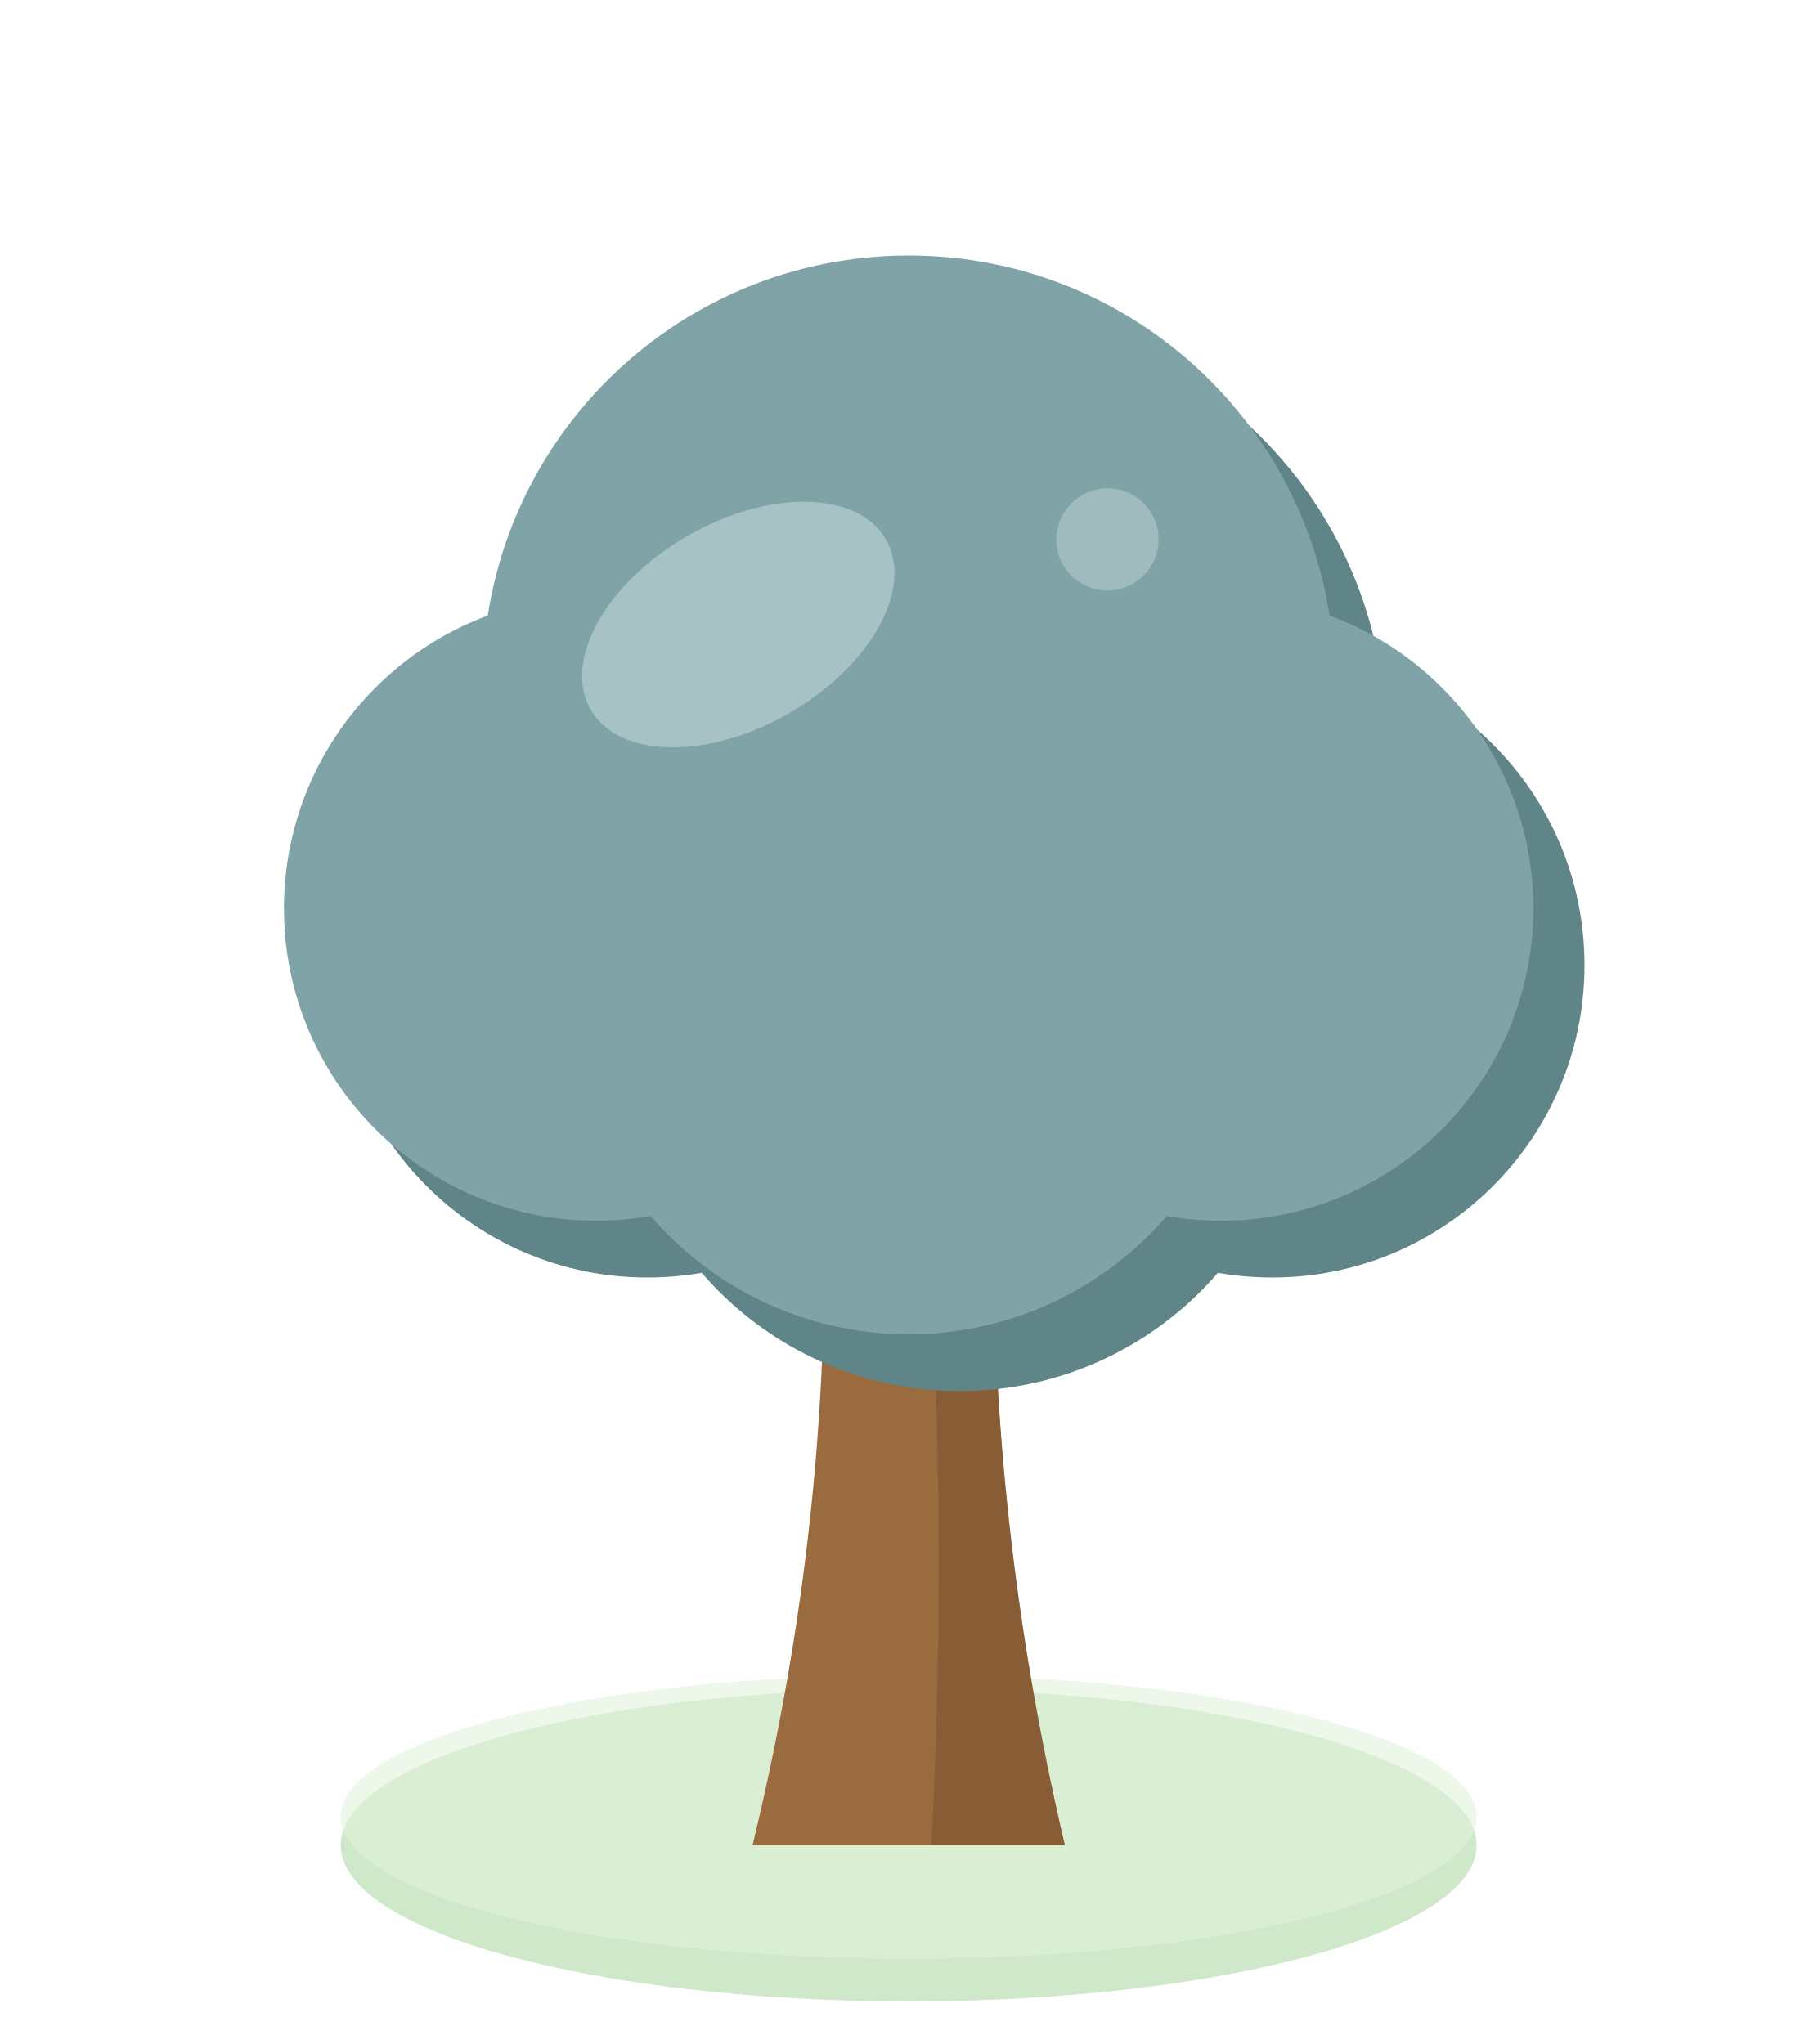
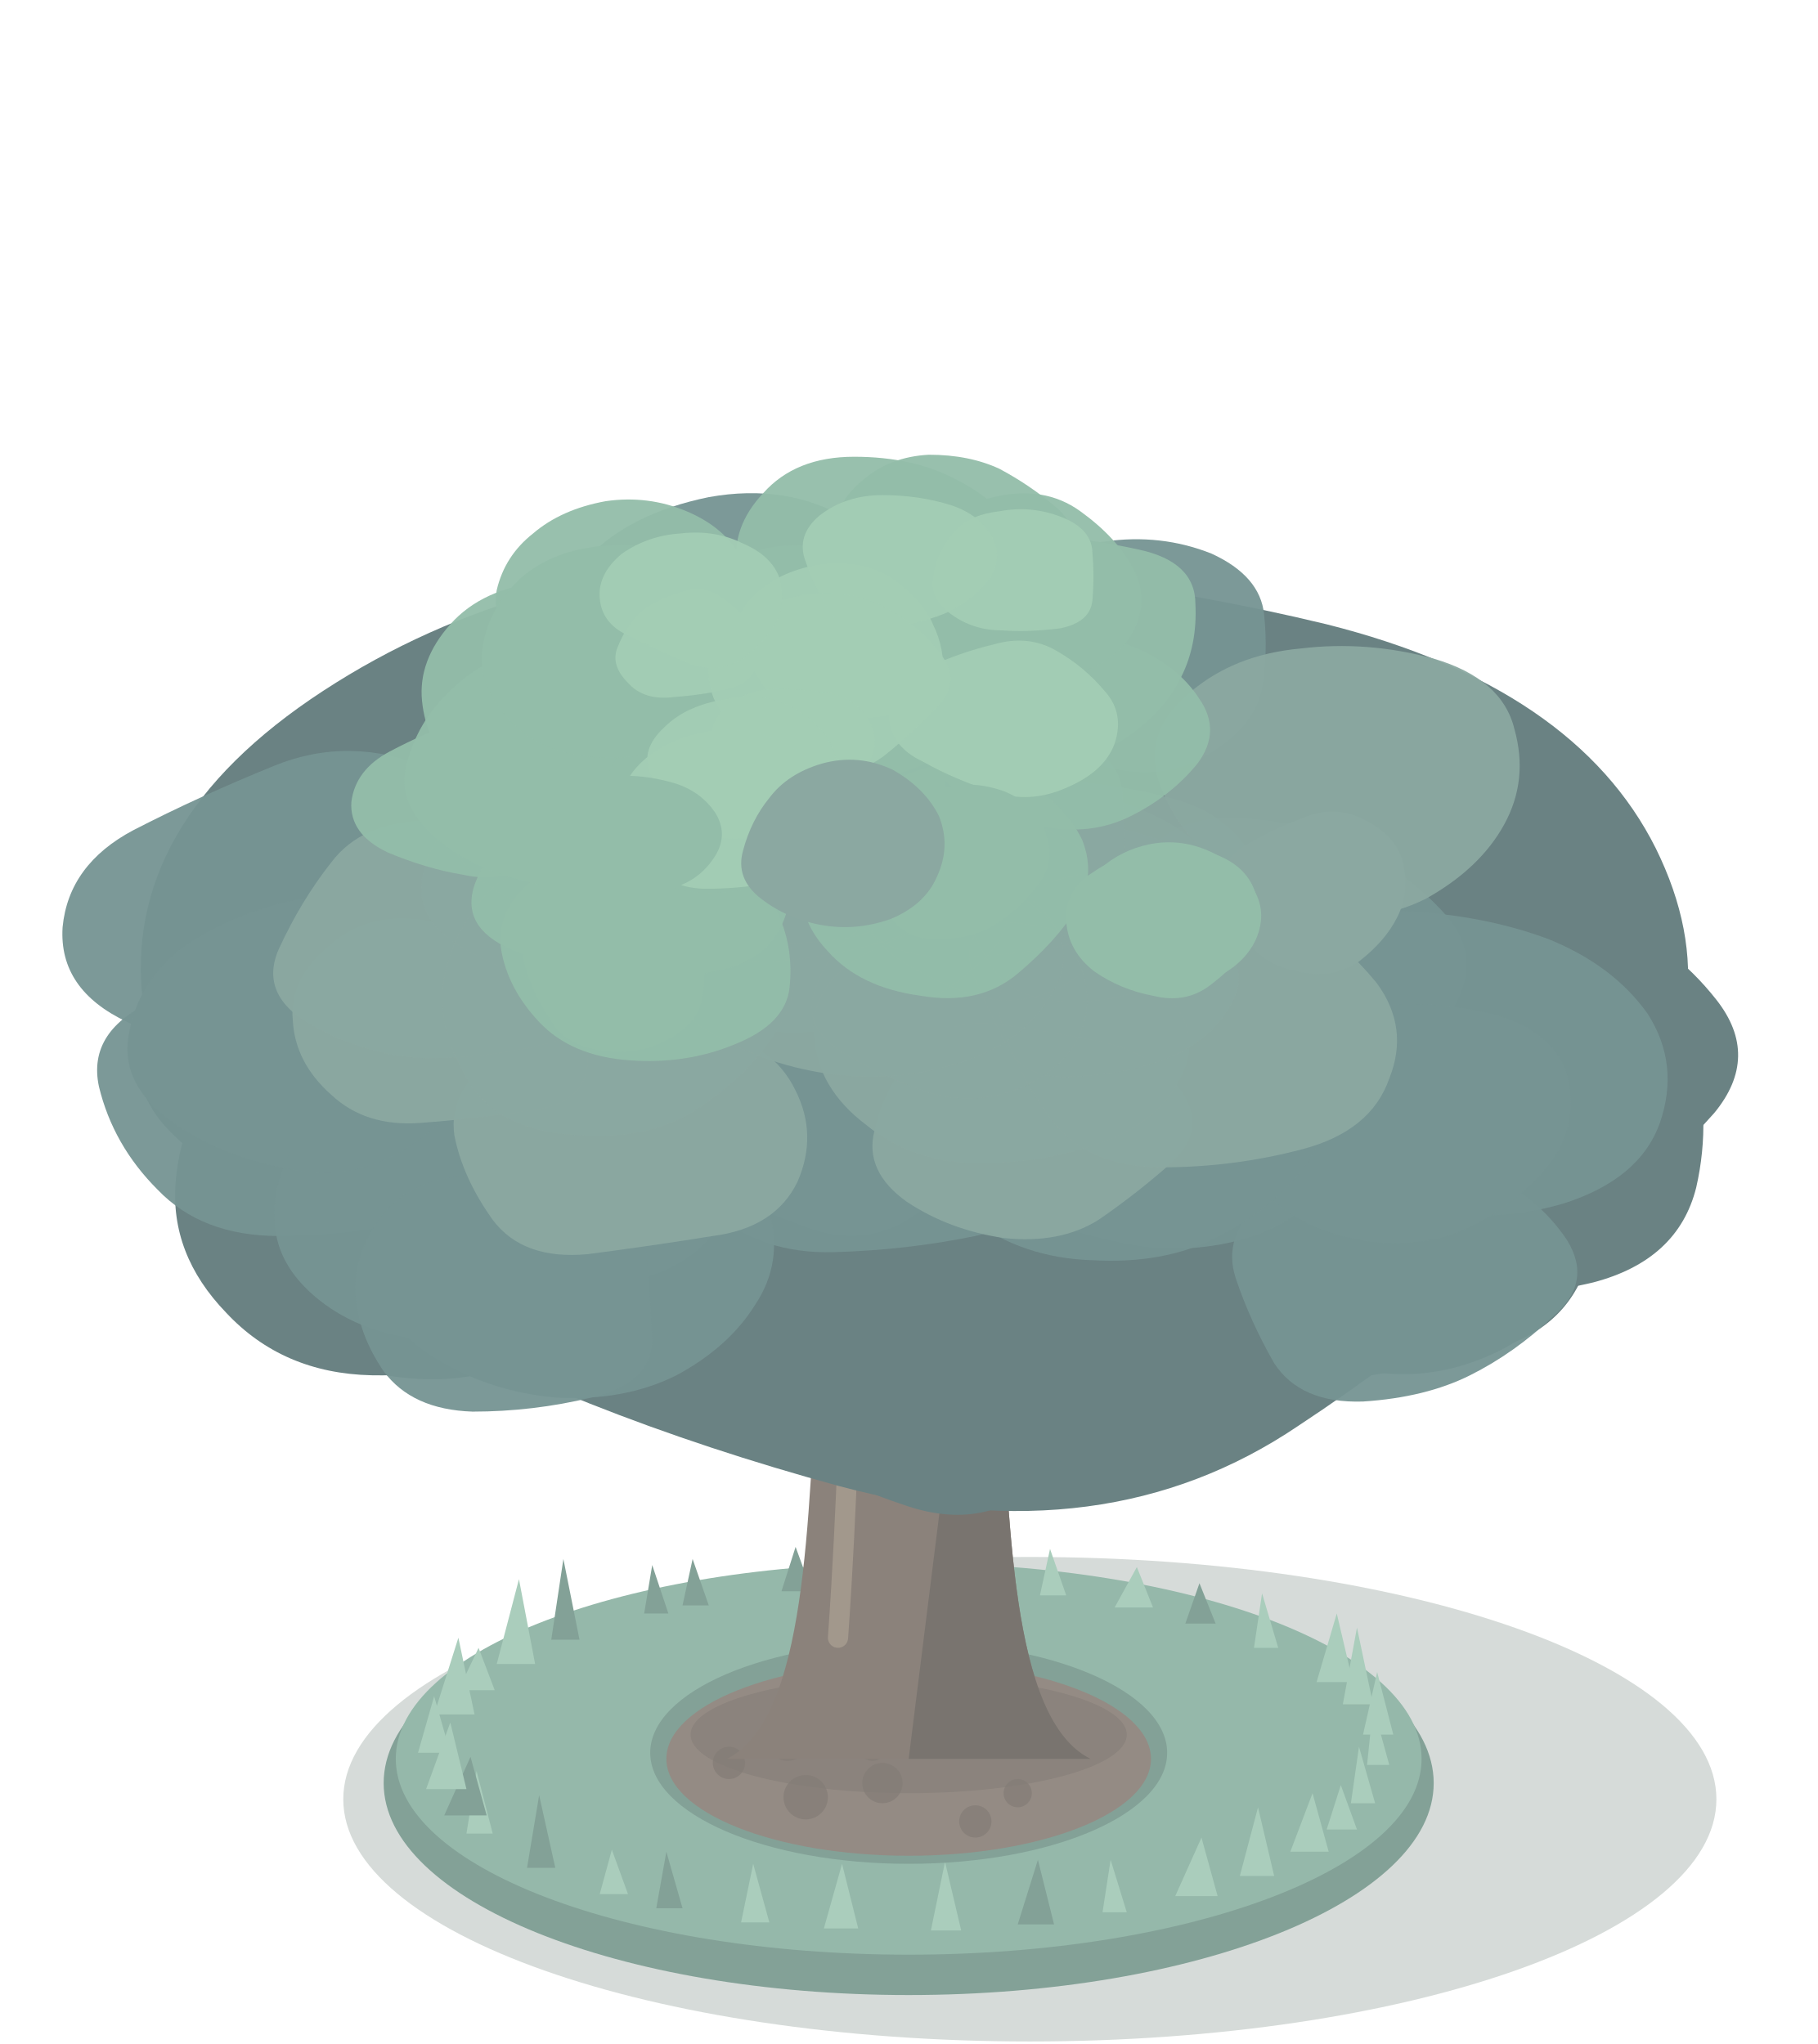
- <svg xmlns="http://www.w3.org/2000/svg" width="64" height="72" viewBox="0 0 64 72" role="img">
-   <ellipse cx="32" cy="65" rx="20" ry="5.5" fill="#CFE8C9" />
-   <ellipse cx="32" cy="64" rx="20" ry="5" fill="#e1f1dc" opacity=".6" />
-   <path d="M26.5 65Q29.3 53.5 29 42L35 42Q34.8 53.5 37.5 65Z" fill="#9A6B3F" />
-   <path d="M32.6 42L35 42Q34.8 53.5 37.5 65L32.8 65Q33.4 53.5 32.6 42Z" fill="#7a5230" opacity=".55" />
-   <circle cx="33.8" cy="26" r="15" fill="#5f8588" />
-   <circle cx="22.8" cy="34" r="11" fill="#5f8588" />
-   <circle cx="44.8" cy="34" r="11" fill="#5f8588" />
-   <circle cx="33.8" cy="37" r="12" fill="#5f8588" />
-   <circle cx="32" cy="24" r="15" fill="#7FA3A6" />
-   <circle cx="21" cy="32" r="11" fill="#7FA3A6" />
-   <circle cx="43" cy="32" r="11" fill="#7FA3A6" />
-   <circle cx="32" cy="35" r="12" fill="#7FA3A6" />
-   <ellipse cx="26" cy="22" rx="6" ry="3.6" fill="#b4cccd" opacity=".75" transform="rotate(-30 26 22)" />
-   <circle cx="39" cy="19" r="1.8" fill="#b4cccd" opacity=".6" />
+ <svg xmlns="http://www.w3.org/2000/svg" width="64" height="72" viewBox="15 11 90 101" role="img">
+   <ellipse cx="66" cy="100" rx="34" ry="12" fill="#1B3A2A" opacity="0.18" />
+   <ellipse cx="60" cy="99.2" rx="26.0" ry="10.5" fill="#83A197" />
+   <ellipse cx="60" cy="98.0" rx="25.4" ry="9.7" fill="#95B8AA" />
+   <path d="M82.7,98.3 l0.3,-2.9 l0.8,2.9 Z" fill="#AACDBC" />
+   <path d="M81.9,100.2 l0.4,-2.8 l0.8,2.8 Z" fill="#AACDBC" />
+   <path d="M80.7,101.5 l0.7,-2.2 l0.8,2.2 Z" fill="#AACDBC" />
+   <path d="M78.9,102.6 l1.1,-2.9 l0.8,2.9 Z" fill="#AACDBC" />
+   <path d="M76.4,103.8 l0.9,-3.4 l0.8,3.4 Z" fill="#AACDBC" />
+   <path d="M73.2,104.8 l1.3,-2.9 l0.8,2.9 Z" fill="#AACDBC" />
+   <path d="M69.6,105.6 l0.4,-2.6 l0.8,2.6 Z" fill="#AACDBC" />
+   <path d="M65.4,106.2 l1.0,-3.2 l0.8,3.2 Z" fill="#83A197" />
+   <path d="M61.1,106.5 l0.7,-3.4 l0.8,3.4 Z" fill="#AACDBC" />
+   <path d="M55.8,106.4 l0.9,-3.2 l0.8,3.2 Z" fill="#AACDBC" />
+   <path d="M51.7,106.1 l0.6,-2.9 l0.8,2.9 Z" fill="#AACDBC" />
+   <path d="M47.5,105.4 l0.5,-2.8 l0.8,2.8 Z" fill="#83A197" />
+   <path d="M44.7,104.7 l0.6,-2.2 l0.8,2.2 Z" fill="#AACDBC" />
+   <path d="M41.1,103.4 l0.6,-3.6 l0.8,3.6 Z" fill="#83A197" />
+   <path d="M38.1,101.7 l0.5,-3.1 l0.8,3.1 Z" fill="#AACDBC" />
+   <path d="M37.0,100.8 l1.3,-2.9 l0.8,2.9 Z" fill="#83A197" />
+   <path d="M36.1,99.5 l1.2,-3.3 l0.8,3.3 Z" fill="#AACDBC" />
+   <path d="M35.7,97.7 l0.8,-2.8 l0.8,2.8 Z" fill="#AACDBC" />
+   <path d="M36.5,95.8 l1.2,-3.8 l0.8,3.8 Z" fill="#AACDBC" />
+   <path d="M37.7,94.6 l1.0,-2.1 l0.8,2.1 Z" fill="#AACDBC" />
+   <path d="M39.6,93.3 l1.1,-4.2 l0.8,4.2 Z" fill="#AACDBC" />
+   <path d="M42.3,92.1 l0.6,-4.0 l0.8,4.0 Z" fill="#83A197" />
+   <path d="M46.9,90.8 l0.4,-2.4 l0.8,2.4 Z" fill="#83A197" />
+   <path d="M48.8,90.4 l0.5,-2.3 l0.8,2.3 Z" fill="#83A197" />
+   <path d="M53.7,89.7 l0.7,-2.2 l0.8,2.2 Z" fill="#83A197" />
+   <path d="M58.3,89.5 l1.2,-3.8 l0.8,3.8 Z" fill="#AACDBC" />
+   <path d="M62.0,89.6 l1.0,-4.2 l0.8,4.2 Z" fill="#83A197" />
+   <path d="M66.5,89.9 l0.5,-2.3 l0.8,2.3 Z" fill="#AACDBC" />
+   <path d="M70.2,90.5 l1.1,-2.0 l0.8,2.0 Z" fill="#AACDBC" />
+   <path d="M73.7,91.3 l0.7,-2.0 l0.8,2.0 Z" fill="#83A197" />
+   <path d="M77.1,92.5 l0.4,-2.7 l0.8,2.7 Z" fill="#AACDBC" />
+   <path d="M80.2,94.2 l1.0,-3.4 l0.8,3.4 Z" fill="#AACDBC" />
+   <path d="M81.5,95.3 l0.7,-3.8 l0.8,3.8 Z" fill="#AACDBC" />
+   <path d="M82.5,96.8 l0.7,-3.1 l0.8,3.1 Z" fill="#AACDBC" />
+   <ellipse cx="60" cy="97.7" rx="12.8" ry="5.5" fill="#83A197" />
+   <ellipse cx="60" cy="98.0" rx="12.0" ry="4.8" fill="#948B84" />
+   <ellipse cx="60" cy="96.8" rx="10.8" ry="2.9" fill="#837C76" opacity="0.55" />
+   <circle cx="63.3" cy="101.1" r="0.8" fill="#837C76" opacity="0.7" />
+   <circle cx="65.4" cy="99.7" r="0.7" fill="#837C76" opacity="0.7" />
+   <circle cx="54.0" cy="97.0" r="1.1" fill="#837C76" opacity="0.7" />
+   <circle cx="58.2" cy="97.4" r="0.7" fill="#837C76" opacity="0.7" />
+   <circle cx="54.9" cy="99.9" r="1.1" fill="#837C76" opacity="0.7" />
+   <circle cx="55.0" cy="96.6" r="0.7" fill="#837C76" opacity="0.7" />
+   <circle cx="51.1" cy="98.2" r="0.8" fill="#837C76" opacity="0.7" />
+   <circle cx="58.7" cy="99.2" r="1.0" fill="#837C76" opacity="0.7" />
+   <circle cx="59.6" cy="95.7" r="0.9" fill="#837C76" opacity="0.7" />
+   <path d="M51,98 C55,96 55,86 55.5,78 L54,74 L57.5,76 L60,70 L63,76 L66,73 L64.5,78 C65,86 65,96 69,98 Z" fill="#8B827B" />
+   <path d="M60,98 C61,90 62,82 63,74 L64.5,78 C65,86 65,96 69,98 Z" fill="#79746F" />
+   <path d="M56.5,92 C57,85 57,80 57.5,74" stroke="#A89D90" stroke-width="1" fill="none" stroke-linecap="round" opacity="0.8" />
+   <path d="M97.0,52.9 Q101.0,61.0 95.0,68.0 Q89.0,75.1 79.3,81.5 Q69.7,88.0 56.6,84.5 Q43.4,80.9 33.4,75.3 Q23.4,69.7 22.1,60.7 Q20.9,51.7 31.0,45.1 Q41.1,38.5 54.7,38.6 Q68.3,38.8 80.7,41.8 Q93.0,44.9 97.0,52.9 Z" fill="#6A8283" />
+   <path d="M98.8,62.7 Q99.8,66.2 99.0,69.7 Q98.1,73.3 93.9,74.4 Q89.7,75.4 86.0,74.7 Q82.3,74.0 79.3,71.8 Q76.3,69.6 76.4,66.2 Q76.5,62.8 79.0,60.0 Q81.5,57.3 85.7,56.7 Q89.9,56.1 93.8,57.7 Q97.8,59.3 98.8,62.7 Z" fill="#6A8283" />
+   <path d="M47.7,69.0 Q48.5,71.5 47.6,73.9 Q46.8,76.4 44.2,78.1 Q41.5,79.9 38.5,78.8 Q35.4,77.6 33.1,75.9 Q30.8,74.2 30.5,71.4 Q30.2,68.7 32.2,66.2 Q34.3,63.8 37.9,63.5 Q41.5,63.2 44.2,64.9 Q46.9,66.6 47.7,69.0 Z" fill="#6A8283" />
+   <path d="M92.4,67.2 Q93.7,70.0 93.0,73.2 Q92.4,76.4 88.8,78.0 Q85.2,79.6 81.5,78.5 Q77.8,77.5 74.5,75.5 Q71.2,73.6 72.6,70.4 Q74.1,67.3 76.2,65.2 Q78.3,63.1 81.6,62.1 Q85.0,61.1 88.1,62.8 Q91.2,64.4 92.4,67.2 Z" fill="#6A8283" />
+   <path d="M73.1,72.0 Q74.5,75.5 72.0,78.3 Q69.6,81.1 66.8,84.0 Q63.9,86.9 59.7,85.4 Q55.5,84.0 52.3,81.6 Q49.2,79.2 48.8,75.4 Q48.5,71.6 52.2,69.6 Q56.0,67.6 59.8,66.7 Q63.6,65.7 67.7,67.1 Q71.7,68.4 73.1,72.0 Z" fill="#6A8283" />
+   <path d="M92.9,67.3 Q94.7,70.2 93.6,73.5 Q92.5,76.9 88.6,77.8 Q84.7,78.8 80.3,79.4 Q75.9,80.0 73.2,76.9 Q70.6,73.8 71.0,70.3 Q71.5,66.8 73.9,63.8 Q76.3,60.9 80.5,61.2 Q84.6,61.6 87.9,63.0 Q91.2,64.4 92.9,67.3 Z" fill="#6A8283" />
+   <path d="M38.2,60.3 Q39.3,62.6 38.1,64.9 Q36.9,67.2 34.3,68.7 Q31.8,70.1 28.7,69.6 Q25.6,69.1 23.6,67.1 Q21.6,65.2 21.8,62.7 Q22.0,60.2 23.6,57.8 Q25.2,55.5 28.4,55.9 Q31.6,56.2 34.3,57.1 Q37.1,57.9 38.2,60.3 Z" fill="#6A8283" />
+   <path d="M100.0,60.4 Q102.2,63.2 99.9,66.0 Q97.5,68.7 94.7,71.1 Q91.8,73.5 88.0,72.1 Q84.3,70.7 80.5,68.9 Q76.8,67.1 78.1,63.6 Q79.5,60.2 81.2,57.1 Q83.0,53.9 87.1,54.5 Q91.3,55.1 94.6,56.3 Q97.8,57.6 100.0,60.4 Z" fill="#6A8283" />
+   <path d="M69.9,72.4 Q71.0,75.5 70.0,78.6 Q69.0,81.7 65.6,83.8 Q62.1,85.9 58.5,84.3 Q54.8,82.7 51.5,80.8 Q48.1,79.0 47.8,75.4 Q47.6,71.8 50.7,69.3 Q53.8,66.8 57.9,66.0 Q62.1,65.1 65.5,67.2 Q68.9,69.3 69.9,72.4 Z" fill="#6A8283" />
+   <path d="M45.3,66.4 Q46.5,69.3 45.3,72.1 Q44.1,75.0 41.0,77.0 Q37.9,79.1 33.4,79.0 Q29.0,78.9 26.2,75.9 Q23.4,73.0 23.7,69.4 Q24.0,65.8 26.6,62.8 Q29.2,59.9 33.4,60.2 Q37.6,60.5 40.8,62.1 Q44.0,63.6 45.3,66.4 Z" fill="#6A8283" />
+   <path d="M57.0,72.5 Q57.9,74.6 57.7,77.2 Q57.4,79.7 54.5,80.9 Q51.6,82.1 48.5,81.6 Q45.4,81.1 43.0,79.3 Q40.6,77.4 40.4,74.6 Q40.3,71.7 43.1,70.4 Q46.0,69.0 48.7,68.4 Q51.4,67.9 53.7,69.2 Q56.0,70.5 57.0,72.5 Z" fill="#6A8283" />
+   <path d="M96.0,63.7 Q96.5,66.4 96.5,69.5 Q96.5,72.6 92.8,73.2 Q89.1,73.8 85.8,73.6 Q82.6,73.5 79.4,71.6 Q76.2,69.8 76.8,66.6 Q77.3,63.4 80.1,61.5 Q82.8,59.7 86.0,59.1 Q89.2,58.5 92.4,59.7 Q95.6,60.9 96.0,63.7 Z" fill="#6A8283" />
+   <path d="M45.7,67.2 Q46.7,70.0 45.9,72.8 Q45.1,75.6 42.0,77.6 Q38.9,79.6 34.8,79.1 Q30.8,78.6 28.1,76.0 Q25.5,73.3 25.5,70.0 Q25.5,66.6 28.8,64.8 Q32.0,63.1 35.3,62.3 Q38.6,61.5 41.7,63.0 Q44.8,64.5 45.7,67.2 Z" fill="#6A8283" />
+   <path d="M78.0,72.3 Q79.6,74.8 78.1,77.3 Q76.6,79.9 73.6,81.0 Q70.7,82.1 67.6,81.8 Q64.4,81.4 62.6,79.3 Q60.8,77.2 59.9,74.5 Q58.9,71.7 61.2,69.2 Q63.5,66.7 67.2,66.6 Q70.9,66.4 73.7,68.1 Q76.4,69.8 78.0,72.3 Z" fill="#6A8283" />
+   <path d="M88.2,69.0 Q88.7,71.8 87.9,74.5 Q87.2,77.1 84.0,77.7 Q80.9,78.4 77.6,78.8 Q74.3,79.2 73.0,76.7 Q71.7,74.2 71.0,71.6 Q70.4,69.1 72.8,67.5 Q75.3,65.8 78.3,64.9 Q81.2,63.9 84.5,65.0 Q87.7,66.2 88.2,69.0 Z" fill="#6A8283" />
+   <path d="M51.5,66.3 Q51.5,68.8 50.9,70.8 Q50.3,72.8 47.7,73.9 Q45.0,74.9 42.0,74.7 Q39.0,74.4 36.7,72.8 Q34.4,71.2 34.8,68.9 Q35.3,66.6 37.1,64.8 Q38.9,63.0 42.0,62.9 Q45.0,62.7 48.3,63.3 Q51.5,63.9 51.5,66.3 Z" fill="#769493" opacity="0.95" />
+   <path d="M92.6,72.3 Q93.9,74.4 91.9,76.1 Q90.0,77.9 87.8,79.0 Q85.6,80.1 82.5,80.3 Q79.4,80.4 78.1,78.4 Q76.9,76.3 76.2,74.2 Q75.5,72.1 77.5,70.3 Q79.5,68.5 82.7,68.0 Q85.9,67.6 88.6,68.9 Q91.2,70.2 92.6,72.3 Z" fill="#769493" opacity="0.95" />
+   <path d="M86.6,56.2 Q88.3,58.1 87.2,60.4 Q86.0,62.7 83.0,63.7 Q80.1,64.7 77.0,64.3 Q73.9,63.8 71.1,62.3 Q68.3,60.8 69.2,58.4 Q70.1,55.9 71.5,53.6 Q72.9,51.2 76.5,51.4 Q80.0,51.6 82.4,52.9 Q84.9,54.3 86.6,56.2 Z" fill="#769493" opacity="0.95" />
+   <path d="M80.7,64.7 Q82.0,66.7 80.9,68.9 Q79.9,71.1 77.1,72.1 Q74.3,73.0 71.4,72.6 Q68.4,72.1 65.1,70.8 Q61.8,69.6 62.6,66.9 Q63.5,64.3 65.2,61.9 Q67.0,59.6 70.8,59.4 Q74.6,59.3 77.0,61.0 Q79.4,62.7 80.7,64.7 Z" fill="#769493" opacity="0.95" />
+   <path d="M61.3,40.9 Q62.5,43.4 61.2,45.8 Q59.8,48.2 57.0,50.4 Q54.1,52.6 50.0,51.7 Q45.9,50.8 43.4,48.5 Q40.9,46.2 41.5,43.5 Q42.0,40.8 44.1,38.5 Q46.2,36.3 50.1,35.5 Q54.0,34.8 57.0,36.6 Q60.1,38.4 61.3,40.9 Z" fill="#769493" opacity="0.95" />
+   <path d="M77.6,41.3 Q77.8,43.2 77.5,45.0 Q77.1,46.9 74.9,48.2 Q72.7,49.6 69.9,48.9 Q67.1,48.1 65.7,46.6 Q64.2,45.0 64.0,43.1 Q63.8,41.3 65.4,39.6 Q66.9,38.0 69.7,37.7 Q72.5,37.3 75.0,38.3 Q77.4,39.4 77.6,41.3 Z" fill="#769493" opacity="0.95" />
+   <path d="M40.5,53.6 Q40.8,56.7 39.4,59.1 Q38.0,61.6 34.9,62.9 Q31.8,64.2 28.3,63.7 Q24.8,63.2 21.3,61.5 Q17.9,59.9 18.1,56.8 Q18.4,53.7 21.6,52.0 Q24.9,50.3 28.6,48.8 Q32.3,47.3 36.2,48.9 Q40.1,50.6 40.5,53.6 Z" fill="#769493" opacity="0.95" />
+   <path d="M71.2,58.2 Q72.7,60.7 70.9,63.0 Q69.0,65.3 65.9,66.1 Q62.9,66.9 59.4,67.1 Q56.0,67.3 54.1,65.2 Q52.1,63.1 52.0,60.6 Q51.8,58.2 53.7,55.8 Q55.5,53.4 59.4,53.3 Q63.2,53.2 66.4,54.4 Q69.6,55.7 71.2,58.2 Z" fill="#769493" opacity="0.95" />
+   <path d="M78.5,62.2 Q79.2,64.0 78.7,66.0 Q78.2,67.9 75.7,68.9 Q73.2,70.0 69.9,70.2 Q66.7,70.4 65.3,68.2 Q63.9,66.1 64.3,64.1 Q64.6,62.2 65.7,60.0 Q66.8,57.9 70.0,58.1 Q73.1,58.3 75.5,59.4 Q77.8,60.4 78.5,62.2 Z" fill="#769493" opacity="0.95" />
+   <path d="M63.9,64.0 Q65.4,65.9 63.9,67.8 Q62.4,69.7 60.1,71.2 Q57.8,72.7 55.0,71.7 Q52.3,70.7 49.6,69.5 Q47.0,68.3 47.9,66.1 Q48.7,63.9 50.2,62.1 Q51.6,60.2 54.6,60.0 Q57.6,59.8 60.0,60.9 Q62.5,62.0 63.9,64.0 Z" fill="#769493" opacity="0.95" />
+   <path d="M65.2,56.2 Q67.5,58.7 65.1,61.1 Q62.6,63.4 59.8,65.6 Q57.0,67.8 52.8,67.2 Q48.5,66.5 46.1,64.0 Q43.7,61.6 43.4,58.6 Q43.1,55.6 45.9,53.3 Q48.6,51.1 52.7,50.8 Q56.8,50.6 59.9,52.2 Q63.0,53.7 65.2,56.2 Z" fill="#769493" opacity="0.95" />
+   <path d="M62.7,55.0 Q63.9,57.7 62.3,60.3 Q60.7,62.8 57.4,64.1 Q54.1,65.3 50.3,65.2 Q46.4,65.0 44.2,62.7 Q41.9,60.4 41.3,57.6 Q40.7,54.7 43.5,52.5 Q46.4,50.4 50.3,50.1 Q54.2,49.8 57.8,51.0 Q61.5,52.2 62.7,55.0 Z" fill="#769493" opacity="0.95" />
+   <path d="M96.6,61.1 Q98.2,63.6 97.2,66.5 Q96.2,69.3 92.4,70.5 Q88.6,71.6 85.3,70.6 Q81.9,69.5 79.9,67.7 Q77.9,65.9 77.0,63.4 Q76.0,60.8 78.3,58.4 Q80.5,55.9 84.5,56.0 Q88.5,56.2 91.7,57.4 Q94.9,58.7 96.6,61.1 Z" fill="#769493" opacity="0.95" />
+   <path d="M71.5,60.1 Q72.0,62.6 71.0,64.7 Q69.9,66.8 67.3,68.1 Q64.6,69.5 61.7,68.7 Q58.7,67.9 55.6,66.6 Q52.5,65.3 52.5,62.6 Q52.6,59.9 55.6,58.5 Q58.7,57.2 61.7,56.4 Q64.7,55.6 67.9,56.6 Q71.0,57.7 71.5,60.1 Z" fill="#769493" opacity="0.95" />
+   <path d="M39.8,62.5 Q40.9,64.9 40.4,67.6 Q39.9,70.4 36.3,71.2 Q32.6,72.1 28.8,72.1 Q25.0,72.1 22.8,69.8 Q20.6,67.6 19.9,64.7 Q19.3,61.9 22.7,60.4 Q26.0,58.9 29.5,57.5 Q33.0,56.1 35.8,58.1 Q38.7,60.1 39.8,62.5 Z" fill="#769493" opacity="0.95" />
+   <path d="M92.6,64.1 Q93.2,66.4 91.9,68.3 Q90.6,70.1 88.3,71.4 Q86.0,72.7 83.0,72.4 Q79.9,72.0 78.0,70.3 Q76.1,68.6 76.7,66.6 Q77.3,64.5 78.8,62.8 Q80.2,61.1 83.1,60.7 Q85.9,60.4 88.9,61.1 Q91.9,61.9 92.6,64.1 Z" fill="#769493" opacity="0.95" />
+   <path d="M79.7,64.5 Q81.2,66.7 79.5,68.8 Q77.8,70.9 75.2,72.2 Q72.6,73.5 69.1,73.3 Q65.7,73.2 63.1,71.3 Q60.5,69.4 61.1,66.9 Q61.7,64.3 64.0,62.6 Q66.4,61.0 69.4,60.9 Q72.4,60.7 75.3,61.5 Q78.3,62.3 79.7,64.5 Z" fill="#769493" opacity="0.95" />
+   <path d="M67.3,64.1 Q69.4,66.1 68.1,68.7 Q66.8,71.3 63.3,72.1 Q59.9,72.8 56.3,72.9 Q52.7,73.0 50.3,70.9 Q47.9,68.9 49.1,66.5 Q50.3,64.1 52.1,62.5 Q54.0,60.8 57.0,59.8 Q60.0,58.7 62.6,60.3 Q65.1,62.0 67.3,64.1 Z" fill="#769493" opacity="0.95" />
+   <path d="M53.1,70.9 Q53.8,73.4 52.4,75.5 Q51.1,77.6 48.5,79.0 Q45.9,80.3 42.5,80.1 Q39.1,79.8 36.3,78.0 Q33.5,76.2 34.2,73.6 Q35.0,71.0 37.3,69.3 Q39.7,67.7 43.0,66.4 Q46.3,65.2 49.4,66.8 Q52.5,68.4 53.1,70.9 Z" fill="#769493" opacity="0.95" />
+   <path d="M44.6,69.4 Q46.0,71.2 44.7,73.2 Q43.3,75.1 40.9,76.3 Q38.5,77.6 35.6,77.2 Q32.6,76.8 30.6,75.1 Q28.6,73.4 28.6,71.2 Q28.5,69.0 30.1,66.8 Q31.7,64.6 35.1,64.9 Q38.5,65.2 40.8,66.4 Q43.1,67.6 44.6,69.4 Z" fill="#769493" opacity="0.95" />
+   <path d="M66.2,51.3 Q66.8,53.2 66.4,55.3 Q65.9,57.4 63.1,57.8 Q60.3,58.2 57.4,58.5 Q54.5,58.9 52.7,57.1 Q50.9,55.4 50.8,53.2 Q50.7,51.1 53.0,49.8 Q55.3,48.6 57.8,48.5 Q60.3,48.4 62.9,48.9 Q65.5,49.4 66.2,51.3 Z" fill="#769493" opacity="0.95" />
+   <path d="M63.5,54.2 Q64.2,57.2 62.7,59.7 Q61.2,62.2 58.2,64.2 Q55.1,66.1 50.9,65.6 Q46.6,65.0 44.5,62.5 Q42.3,60.0 43.0,57.4 Q43.7,54.8 45.2,52.1 Q46.7,49.4 50.8,49.4 Q54.9,49.3 58.8,50.3 Q62.8,51.3 63.5,54.2 Z" fill="#769493" opacity="0.95" />
+   <path d="M55.2,57.8 Q57.0,59.4 55.4,61.2 Q53.8,63.1 51.5,64.2 Q49.3,65.4 46.8,64.6 Q44.2,63.9 41.8,62.8 Q39.4,61.6 39.8,59.6 Q40.3,57.5 41.8,55.6 Q43.3,53.8 46.3,53.7 Q49.2,53.6 51.3,54.8 Q53.4,56.1 55.2,57.8 Z" fill="#769493" opacity="0.95" />
+   <path d="M54.1,65.0 Q55.9,66.8 54.7,68.9 Q53.5,71.0 50.7,71.9 Q48.0,72.8 45.2,72.3 Q42.5,71.8 40.4,70.3 Q38.3,68.9 38.1,66.7 Q37.8,64.5 40.2,63.2 Q42.6,62.0 45.3,61.1 Q48.1,60.3 50.2,61.8 Q52.3,63.2 54.1,65.0 Z" fill="#769493" opacity="0.95" />
+   <path d="M38.8,59.8 Q40.1,61.9 38.8,64.1 Q37.5,66.3 34.9,67.9 Q32.2,69.5 28.9,68.7 Q25.5,68.0 23.2,66.2 Q20.9,64.4 21.4,62.0 Q21.8,59.7 23.8,58.0 Q25.9,56.4 29.0,55.6 Q32.1,54.8 34.8,56.2 Q37.5,57.6 38.8,59.8 Z" fill="#769493" opacity="0.95" />
+   <path d="M47.0,72.9 Q47.2,75.0 47.3,77.2 Q47.3,79.4 44.3,80.1 Q41.4,80.8 38.4,80.8 Q35.4,80.7 34.0,78.8 Q32.7,76.9 32.6,74.9 Q32.5,73.0 33.9,71.1 Q35.4,69.2 38.4,69.1 Q41.5,68.9 44.1,69.9 Q46.7,70.9 47.0,72.9 Z" fill="#769493" opacity="0.95" />
+   <path d="M54.4,64.9 Q55.5,67.1 54.5,69.4 Q53.4,71.7 50.3,72.1 Q47.2,72.6 44.1,73.0 Q40.9,73.3 39.4,71.3 Q37.9,69.2 37.5,67.1 Q37.2,64.9 39.4,63.3 Q41.6,61.7 44.4,61.5 Q47.3,61.2 50.3,61.9 Q53.3,62.6 54.4,64.9 Z" fill="#8BA8A1" opacity="0.95" />
+   <path d="M75.6,54.1 Q77.0,56.0 76.0,58.2 Q75.0,60.3 72.3,61.6 Q69.6,62.9 66.6,62.1 Q63.7,61.3 62.3,59.6 Q61.0,57.8 59.9,55.8 Q58.9,53.7 61.0,51.9 Q63.1,50.1 66.2,50.0 Q69.4,50.0 71.8,51.1 Q74.3,52.2 75.6,54.1 Z" fill="#8BA8A1" opacity="0.95" />
+   <path d="M43.9,59.6 Q44.1,61.5 44.1,63.5 Q44.0,65.6 41.2,65.9 Q38.5,66.3 35.8,66.5 Q33.1,66.7 31.4,65.1 Q29.6,63.5 29.5,61.4 Q29.3,59.4 31.2,57.8 Q33.0,56.1 35.7,56.4 Q38.4,56.8 41.0,57.2 Q43.7,57.6 43.9,59.6 Z" fill="#8BA8A1" opacity="0.95" />
+   <path d="M75.1,55.1 Q75.7,57.0 75.5,59.3 Q75.3,61.5 72.6,62.9 Q69.8,64.3 66.5,63.6 Q63.3,62.9 61.4,61.1 Q59.5,59.3 59.6,57.1 Q59.7,54.9 61.4,52.9 Q63.1,51.0 66.2,51.2 Q69.4,51.5 71.9,52.3 Q74.5,53.1 75.1,55.1 Z" fill="#8BA8A1" opacity="0.95" />
+   <path d="M76.9,53.1 Q78.2,54.9 76.4,56.4 Q74.7,57.9 72.9,59.2 Q71.0,60.5 68.1,60.5 Q65.1,60.5 64.0,58.6 Q62.8,56.7 62.8,54.9 Q62.7,53.1 64.0,51.3 Q65.3,49.5 68.1,49.6 Q70.9,49.8 73.3,50.5 Q75.7,51.2 76.9,53.1 Z" fill="#8BA8A1" opacity="0.95" />
+   <path d="M64.3,54.6 Q65.6,56.4 64.0,58.1 Q62.4,59.8 60.2,60.8 Q58.1,61.8 55.1,62.0 Q52.1,62.3 50.3,60.4 Q48.6,58.6 49.3,56.6 Q50.0,54.6 51.5,53.1 Q53.0,51.6 55.6,51.1 Q58.2,50.6 60.6,51.7 Q63.0,52.7 64.3,54.6 Z" fill="#8BA8A1" opacity="0.95" />
+   <path d="M46.3,55.2 Q46.9,57.6 45.9,59.7 Q44.8,61.9 42.0,62.6 Q39.1,63.3 36.2,63.3 Q33.2,63.2 30.5,61.7 Q27.8,60.2 28.8,57.9 Q29.9,55.5 31.4,53.6 Q32.9,51.6 36.1,51.5 Q39.2,51.4 42.4,52.1 Q45.7,52.8 46.3,55.2 Z" fill="#8BA8A1" opacity="0.95" />
+   <path d="M73.5,64.9 Q74.8,66.8 73.1,68.4 Q71.3,70.0 69.4,71.3 Q67.5,72.5 64.7,72.2 Q62.0,71.8 59.9,70.4 Q57.8,68.9 58.3,66.9 Q58.7,64.9 60.2,63.1 Q61.6,61.3 64.4,61.6 Q67.2,62.0 69.7,62.5 Q72.2,63.1 73.5,64.9 Z" fill="#8BA8A1" opacity="0.95" />
+   <path d="M70.1,54.3 Q71.3,55.6 70.4,57.2 Q69.4,58.7 67.5,59.8 Q65.5,60.8 63.3,60.2 Q61.2,59.5 59.5,58.4 Q57.9,57.3 57.6,55.6 Q57.4,53.8 59.2,52.7 Q61.0,51.6 63.2,51.5 Q65.3,51.3 67.1,52.1 Q68.8,52.9 70.1,54.3 Z" fill="#8BA8A1" opacity="0.95" />
+   <path d="M73.0,60.4 Q74.6,62.3 73.4,64.4 Q72.3,66.5 69.5,67.5 Q66.7,68.5 63.5,68.5 Q60.2,68.5 57.9,66.6 Q55.5,64.8 55.3,62.2 Q55.1,59.6 57.9,58.1 Q60.6,56.6 63.6,56.5 Q66.6,56.5 69.0,57.5 Q71.4,58.5 73.0,60.4 Z" fill="#8BA8A1" opacity="0.95" />
+   <path d="M83.2,59.6 Q84.8,61.8 83.8,64.3 Q82.9,66.9 79.5,67.8 Q76.1,68.7 72.5,68.7 Q68.9,68.7 67.1,66.4 Q65.4,64.1 64.6,61.6 Q63.9,59.0 66.9,57.6 Q69.9,56.2 73.1,55.1 Q76.3,54.1 78.9,55.8 Q81.5,57.5 83.2,59.6 Z" fill="#8BA8A1" opacity="0.95" />
+   <path d="M51.2,52.3 Q52.1,54.4 50.9,56.2 Q49.6,58.1 47.3,59.2 Q44.9,60.3 42.4,59.7 Q39.8,59.0 37.7,57.7 Q35.6,56.4 35.9,54.4 Q36.2,52.5 37.9,51.0 Q39.6,49.6 42.3,49.1 Q44.9,48.7 47.6,49.5 Q50.2,50.3 51.2,52.3 Z" fill="#8BA8A1" opacity="0.95" />
+   <path d="M75.8,57.8 Q76.9,59.3 75.8,60.9 Q74.8,62.5 72.8,63.3 Q70.8,64.1 68.2,64.2 Q65.6,64.4 64.8,62.6 Q63.9,60.8 63.2,59.2 Q62.5,57.5 64.2,56.1 Q65.9,54.7 68.4,54.2 Q71.0,53.7 72.8,55.0 Q74.7,56.3 75.8,57.8 Z" fill="#8BA8A1" opacity="0.95" />
+   <path d="M66.3,42.5 Q67.7,45.1 65.3,47.1 Q63.0,49.1 60.6,51.0 Q58.3,52.8 55.2,51.7 Q52.0,50.5 49.2,49.1 Q46.5,47.7 46.8,45.2 Q47.2,42.7 49.1,40.5 Q51.0,38.4 54.6,37.9 Q58.3,37.4 61.6,38.7 Q65.0,39.9 66.3,42.5 Z" fill="#8BA8A1" opacity="0.95" />
+   <path d="M70.6,50.3 Q70.7,52.5 70.7,54.8 Q70.8,57.1 67.8,57.7 Q64.7,58.3 61.7,58.3 Q58.7,58.2 57.3,56.3 Q56.0,54.4 55.9,52.5 Q55.7,50.5 57.1,48.5 Q58.4,46.4 61.6,46.4 Q64.8,46.4 67.6,47.2 Q70.5,48.1 70.6,50.3 Z" fill="#8BA8A1" opacity="0.95" />
+   <path d="M51.2,49.1 Q52.1,50.8 51.5,52.6 Q50.9,54.5 48.6,55.7 Q46.2,56.9 43.4,56.4 Q40.6,55.9 38.7,54.4 Q36.8,52.8 37.3,50.9 Q37.7,48.9 39.2,47.3 Q40.6,45.7 43.3,45.6 Q46.0,45.6 48.1,46.5 Q50.2,47.4 51.2,49.1 Z" fill="#8BA8A1" opacity="0.95" />
+   <path d="M60.7,50.3 Q62.0,52.5 60.9,54.7 Q59.7,56.9 56.7,57.4 Q53.6,57.8 51.1,57.5 Q48.6,57.1 46.6,55.8 Q44.5,54.5 44.0,52.3 Q43.5,50.1 46.0,48.9 Q48.5,47.6 51.1,47.0 Q53.8,46.4 56.6,47.3 Q59.3,48.2 60.7,50.3 Z" fill="#8BA8A1" opacity="0.95" />
+   <path d="M68.5,40.7 Q68.8,42.8 67.9,44.5 Q67.1,46.2 64.9,47.1 Q62.7,48.0 60.2,47.7 Q57.8,47.4 55.9,46.1 Q54.1,44.7 54.4,42.9 Q54.7,41.1 56.2,39.7 Q57.8,38.3 60.3,37.9 Q62.7,37.6 65.5,38.1 Q68.3,38.7 68.5,40.7 Z" fill="#8BA8A1" opacity="0.95" />
+   <path d="M68.3,58.3 Q69.2,60.0 68.6,61.8 Q68.0,63.6 65.7,64.7 Q63.4,65.7 61.0,65.0 Q58.6,64.2 56.7,63.0 Q54.8,61.8 55.3,60.1 Q55.8,58.3 57.3,57.1 Q58.7,55.9 61.1,54.8 Q63.5,53.8 65.5,55.2 Q67.5,56.7 68.3,58.3 Z" fill="#8BA8A1" opacity="0.95" />
+   <path d="M54.1,57.5 Q54.8,59.9 53.5,61.9 Q52.2,64.0 49.7,65.7 Q47.3,67.4 43.5,67.1 Q39.8,66.9 38.3,64.6 Q36.8,62.2 36.9,60.0 Q37.1,57.7 38.7,55.6 Q40.3,53.5 43.7,53.5 Q47.0,53.4 50.3,54.2 Q53.5,55.1 54.1,57.5 Z" fill="#8BA8A1" opacity="0.95" />
+   <path d="M69.7,42.6 Q70.5,44.2 69.7,45.9 Q69.0,47.6 66.7,48.2 Q64.5,48.9 62.5,48.4 Q60.5,47.9 58.9,46.9 Q57.3,45.8 57.6,44.3 Q57.9,42.8 58.7,41.1 Q59.5,39.3 61.9,39.7 Q64.4,40.1 66.7,40.5 Q69.0,40.9 69.7,42.6 Z" fill="#8BA8A1" opacity="0.95" />
+   <path d="M90.0,47.0 Q90.7,49.5 89.5,51.7 Q88.3,53.9 85.6,55.4 Q82.8,56.8 79.7,55.9 Q76.7,54.9 74.8,53.2 Q73.0,51.6 72.3,49.3 Q71.7,47.0 73.9,45.2 Q76.1,43.3 79.4,43.0 Q82.7,42.6 86.0,43.5 Q89.4,44.5 90.0,47.0 Z" fill="#8BA8A1" opacity="0.95" />
+   <path d="M63.8,50.1 Q64.6,52.4 63.3,54.4 Q61.9,56.4 59.4,57.3 Q56.8,58.2 53.5,58.5 Q50.2,58.7 48.4,56.7 Q46.6,54.7 46.9,52.5 Q47.2,50.3 49.4,48.9 Q51.5,47.6 54.3,46.6 Q57.0,45.6 60.0,46.7 Q62.9,47.8 63.8,50.1 Z" fill="#8BA8A1" opacity="0.95" />
+   <path d="M66.5,55.8 Q68.5,57.8 67.1,60.1 Q65.7,62.5 62.6,63.5 Q59.5,64.5 56.3,64.1 Q53.1,63.7 50.3,62.1 Q47.4,60.5 48.1,58.0 Q48.9,55.4 51.2,53.9 Q53.5,52.3 56.4,52.0 Q59.3,51.7 61.9,52.7 Q64.4,53.8 66.5,55.8 Z" fill="#8BA8A1" opacity="0.95" />
+   <path d="M49.8,44.0 Q50.6,45.7 49.7,47.3 Q48.8,48.9 46.8,49.8 Q44.7,50.8 41.9,51.0 Q39.1,51.2 37.6,49.4 Q36.1,47.6 35.9,45.6 Q35.7,43.6 37.3,41.8 Q38.9,40.0 41.9,39.7 Q45.0,39.5 47.0,40.9 Q49.0,42.3 49.8,44.0 Z" fill="#93BDA9" opacity="0.95" />
+   <path d="M55.2,50.9 Q55.2,52.6 54.8,54.0 Q54.4,55.4 52.7,56.4 Q51.0,57.4 48.6,57.1 Q46.3,56.9 44.8,55.6 Q43.3,54.3 43.7,52.7 Q44.2,51.1 45.2,49.7 Q46.3,48.2 48.5,48.5 Q50.7,48.7 53.0,49.0 Q55.2,49.3 55.2,50.9 Z" fill="#93BDA9" opacity="0.95" />
+   <path d="M53.6,56.3 Q54.3,57.9 54.1,59.8 Q53.9,61.6 51.4,62.6 Q49.0,63.6 46.2,63.4 Q43.3,63.2 41.7,61.5 Q40.1,59.8 39.8,57.8 Q39.6,55.8 41.6,54.3 Q43.6,52.9 46.3,52.6 Q49.0,52.2 51.0,53.4 Q52.9,54.6 53.6,56.3 Z" fill="#93BDA9" opacity="0.95" />
+   <path d="M44.6,49.0 Q45.5,50.6 44.1,51.8 Q42.8,53.0 41.2,53.8 Q39.7,54.6 37.9,54.2 Q36.1,53.9 34.2,53.1 Q32.3,52.2 32.4,50.6 Q32.6,49.0 34.3,48.1 Q36.0,47.2 37.9,46.5 Q39.9,45.8 41.8,46.7 Q43.7,47.5 44.6,49.0 Z" fill="#93BDA9" opacity="0.95" />
+   <path d="M51.7,38.5 Q52.5,40.0 51.8,41.5 Q51.1,43.1 49.2,44.2 Q47.3,45.3 44.8,44.9 Q42.3,44.6 40.8,43.2 Q39.3,41.7 39.6,40.1 Q40.0,38.4 41.4,37.3 Q42.8,36.1 45.0,35.7 Q47.1,35.4 49.0,36.2 Q50.9,37.0 51.7,38.5 Z" fill="#93BDA9" opacity="0.95" />
+   <path d="M51.5,47.7 Q52.9,48.9 51.8,50.2 Q50.6,51.6 48.9,52.3 Q47.2,53.0 45.2,52.8 Q43.2,52.7 41.7,51.6 Q40.2,50.5 40.2,48.9 Q40.2,47.3 41.6,46.1 Q43.0,44.9 45.1,44.9 Q47.2,44.9 48.7,45.7 Q50.1,46.6 51.5,47.7 Z" fill="#93BDA9" opacity="0.95" />
+   <path d="M53.9,52.5 Q54.6,54.5 53.8,56.5 Q53.0,58.5 50.4,59.0 Q47.7,59.5 45.3,59.2 Q42.9,59.0 40.3,57.9 Q37.8,56.8 38.5,54.7 Q39.3,52.6 40.7,50.9 Q42.1,49.1 44.9,49.3 Q47.7,49.5 50.5,50.0 Q53.2,50.4 53.9,52.5 Z" fill="#93BDA9" opacity="0.95" />
+   <path d="M74.2,40.8 Q74.3,42.8 73.5,44.4 Q72.7,46.1 70.8,47.4 Q68.8,48.8 65.9,48.5 Q63.1,48.2 61.9,46.4 Q60.7,44.6 60.6,42.8 Q60.6,41.1 61.7,39.1 Q62.8,37.2 65.7,37.3 Q68.7,37.5 71.4,38.1 Q74.2,38.7 74.2,40.8 Z" fill="#93BDA9" opacity="0.95" />
+   <path d="M65.3,37.3 Q66.1,39.0 65.8,41.1 Q65.5,43.1 62.9,44.0 Q60.3,44.8 57.7,44.2 Q55.2,43.6 53.5,42.2 Q51.8,40.9 51.5,39.0 Q51.2,37.0 52.8,35.3 Q54.4,33.5 57.3,33.5 Q60.2,33.5 62.3,34.6 Q64.5,35.7 65.3,37.3 Z" fill="#93BDA9" opacity="0.95" />
+   <path d="M74.4,45.5 Q75.5,47.1 74.3,48.7 Q73.0,50.3 71.0,51.3 Q69.0,52.3 66.6,51.8 Q64.3,51.4 62.6,50.2 Q60.8,48.9 60.6,47.1 Q60.3,45.2 62.3,44.0 Q64.2,42.8 66.6,42.4 Q69.0,42.1 71.1,42.9 Q73.3,43.8 74.4,45.5 Z" fill="#93BDA9" opacity="0.95" />
+   <path d="M63.2,41.5 Q63.5,43.4 63.5,45.4 Q63.4,47.5 60.8,48.7 Q58.2,49.9 55.4,49.1 Q52.6,48.3 50.8,46.8 Q49.0,45.3 48.8,43.3 Q48.6,41.3 50.3,39.5 Q52.1,37.7 55.0,37.9 Q57.9,38.1 60.3,38.8 Q62.8,39.6 63.2,41.5 Z" fill="#93BDA9" opacity="0.95" />
+   <path d="M71.1,39.0 Q71.9,40.5 71.2,42.0 Q70.4,43.6 68.4,44.2 Q66.4,44.9 64.2,44.7 Q62.0,44.6 60.8,43.3 Q59.7,42.0 59.5,40.5 Q59.4,38.9 60.5,37.5 Q61.7,36.1 64.2,35.5 Q66.7,34.9 68.5,36.2 Q70.3,37.5 71.1,39.0 Z" fill="#93BDA9" opacity="0.95" />
+   <path d="M51.3,46.4 Q52.9,48.3 51.8,50.6 Q50.7,52.9 47.8,54.0 Q44.9,55.2 41.8,54.7 Q38.6,54.1 36.6,52.4 Q34.5,50.6 35.2,48.5 Q35.8,46.4 37.5,44.9 Q39.2,43.3 42.0,42.7 Q44.8,42.0 47.2,43.2 Q49.7,44.5 51.3,46.4 Z" fill="#93BDA9" opacity="0.95" />
+   <path d="M58.0,49.0 Q59.2,50.6 57.8,52.0 Q56.5,53.5 54.6,54.2 Q52.8,55.0 50.4,55.1 Q48.0,55.2 46.6,53.7 Q45.3,52.3 45.1,50.5 Q44.8,48.8 46.4,47.4 Q48.0,46.0 50.5,45.8 Q52.9,45.6 54.9,46.5 Q56.9,47.4 58.0,49.0 Z" fill="#93BDA9" opacity="0.95" />
+   <path d="M68.6,52.5 Q69.3,54.3 68.3,55.9 Q67.3,57.5 65.4,59.1 Q63.5,60.7 60.6,60.2 Q57.6,59.8 56.0,58.0 Q54.4,56.3 54.8,54.4 Q55.3,52.5 56.8,51.1 Q58.3,49.7 60.9,48.9 Q63.5,48.2 65.7,49.5 Q67.8,50.8 68.6,52.5 Z" fill="#93BDA9" opacity="0.95" />
+   <path d="M67.3,36.0 Q68.7,37.2 67.9,38.8 Q67.2,40.3 65.2,40.9 Q63.1,41.6 61.1,41.3 Q59.0,41.0 57.6,39.9 Q56.3,38.7 56.3,37.2 Q56.4,35.7 57.8,34.6 Q59.1,33.5 61.0,33.4 Q63.0,33.4 64.5,34.1 Q66.0,34.9 67.3,36.0 Z" fill="#93BDA9" opacity="0.95" />
+   <path d="M61.6,48.0 Q61.9,49.5 61.8,51.2 Q61.7,52.9 59.5,53.2 Q57.2,53.5 55.1,53.6 Q52.9,53.6 51.4,52.4 Q50.0,51.2 50.4,49.7 Q50.8,48.1 52.0,46.9 Q53.1,45.7 55.2,45.3 Q57.3,45.0 59.3,45.7 Q61.3,46.5 61.6,48.0 Z" fill="#93BDA9" opacity="0.95" />
+   <path d="M52.9,41.1 Q53.9,42.9 52.6,44.4 Q51.3,45.9 49.5,47.2 Q47.6,48.5 44.8,48.4 Q41.9,48.3 40.3,46.6 Q38.6,44.9 38.9,42.9 Q39.2,41.0 40.8,39.5 Q42.4,38.1 45.0,37.9 Q47.5,37.7 49.8,38.5 Q52.0,39.4 52.9,41.1 Z" fill="#93BDA9" opacity="0.95" />
+   <path d="M61.2,41.8 Q61.8,43.0 61.7,44.4 Q61.7,45.9 59.7,46.2 Q57.7,46.6 55.9,46.5 Q54.0,46.5 53.1,45.3 Q52.3,44.2 51.7,42.8 Q51.1,41.5 52.4,40.3 Q53.7,39.1 55.8,38.8 Q57.9,38.6 59.3,39.6 Q60.7,40.6 61.2,41.8 Z" fill="#A3CDB4" opacity="0.95" />
+   <path d="M69.7,45.1 Q70.7,46.2 70.2,47.7 Q69.7,49.1 67.8,49.9 Q66.0,50.7 64.2,50.1 Q62.3,49.5 60.7,48.6 Q59.0,47.8 59.0,46.2 Q59.1,44.7 60.8,44.0 Q62.5,43.2 64.2,42.8 Q65.9,42.3 67.3,43.1 Q68.7,43.9 69.7,45.1 Z" fill="#A3CDB4" opacity="0.95" />
+   <path d="M69.1,38.3 Q69.2,39.4 69.1,40.6 Q69.0,41.7 67.5,42.0 Q65.9,42.2 64.6,42.1 Q63.2,42.1 62.1,41.3 Q61.0,40.5 61.2,39.5 Q61.3,38.4 62.1,37.4 Q62.8,36.4 64.5,36.2 Q66.1,35.9 67.6,36.5 Q69.1,37.1 69.1,38.3 Z" fill="#A3CDB4" opacity="0.95" />
+   <path d="M64.2,37.6 Q64.7,38.8 63.8,39.8 Q62.9,40.8 61.7,41.3 Q60.4,41.8 58.6,42.1 Q56.8,42.4 56.1,41.2 Q55.3,39.9 54.9,38.7 Q54.4,37.4 55.6,36.4 Q56.9,35.4 58.7,35.4 Q60.5,35.4 62.1,35.9 Q63.6,36.4 64.2,37.6 Z" fill="#A3CDB4" opacity="0.95" />
+   <path d="M52.2,42.0 Q52.7,42.8 52.5,43.7 Q52.3,44.7 51.1,45.0 Q49.8,45.3 48.4,45.4 Q46.9,45.6 46.1,44.7 Q45.2,43.8 45.6,42.9 Q46.0,41.9 46.7,41.2 Q47.4,40.6 48.7,40.2 Q49.9,39.8 50.8,40.5 Q51.8,41.2 52.2,42.0 Z" fill="#A3CDB4" opacity="0.95" />
+   <path d="M61.6,43.3 Q62.6,44.6 61.5,45.8 Q60.3,47.1 58.8,48.3 Q57.4,49.4 55.3,48.9 Q53.2,48.3 51.7,47.2 Q50.3,46.1 50.1,44.5 Q49.9,43.0 51.5,41.8 Q53.0,40.6 55.1,40.3 Q57.3,40.1 58.9,41.0 Q60.6,41.9 61.6,43.3 Z" fill="#A3CDB4" opacity="0.95" />
+   <path d="M58.0,46.5 Q58.6,47.5 58.1,48.5 Q57.5,49.5 56.2,50.0 Q54.9,50.5 53.6,50.1 Q52.4,49.6 51.3,49.1 Q50.1,48.5 50.2,47.5 Q50.2,46.4 51.2,45.7 Q52.2,45.0 53.4,45.0 Q54.7,45.0 56.1,45.2 Q57.4,45.5 58.0,46.5 Z" fill="#A3CDB4" opacity="0.95" />
+   <path d="M53.6,39.5 Q53.9,40.6 53.5,41.6 Q53.0,42.6 51.8,43.5 Q50.5,44.3 49.0,43.7 Q47.6,43.1 46.2,42.4 Q44.8,41.8 44.7,40.5 Q44.6,39.3 45.8,38.3 Q47.1,37.4 48.7,37.3 Q50.4,37.1 51.8,37.8 Q53.2,38.4 53.6,39.5 Z" fill="#A3CDB4" opacity="0.95" />
+   <path d="M55.8,50.0 Q56.0,51.3 55.7,52.7 Q55.5,54.0 53.7,54.5 Q51.9,54.9 50.0,54.9 Q48.2,54.9 47.3,53.7 Q46.3,52.6 45.9,51.2 Q45.5,49.9 46.7,48.7 Q47.9,47.5 50.0,47.1 Q52.1,46.8 53.9,47.7 Q55.6,48.6 55.8,50.0 Z" fill="#A3CDB4" opacity="0.95" />
+   <path d="M56.3,48.1 Q56.7,49.3 56.4,50.6 Q56.1,51.9 54.4,52.2 Q52.6,52.5 51.0,52.4 Q49.4,52.4 48.5,51.4 Q47.6,50.4 47.2,49.2 Q46.7,48.0 47.9,46.9 Q49.0,45.8 51.0,45.5 Q52.9,45.1 54.4,46.0 Q55.9,46.9 56.3,48.1 Z" fill="#A3CDB4" opacity="0.95" />
+   <path d="M84.5,53.7 Q84.8,55.1 84.2,56.3 Q83.6,57.5 82.3,58.5 Q81.0,59.4 79.3,59.0 Q77.6,58.7 76.8,57.5 Q76.0,56.4 75.6,55.0 Q75.2,53.7 76.6,52.8 Q77.9,52.0 79.5,51.4 Q81.1,50.7 82.6,51.5 Q84.2,52.3 84.5,53.7 Z" fill="#8BA8A1" />
+   <path d="M77.0,54.8 Q77.8,56.0 77.2,57.4 Q76.6,58.7 75.0,59.4 Q73.5,60.0 71.9,59.6 Q70.4,59.2 69.3,58.3 Q68.1,57.4 68.3,56.1 Q68.5,54.8 69.5,53.9 Q70.5,53.0 71.9,52.7 Q73.4,52.4 74.8,53.0 Q76.2,53.6 77.0,54.8 Z" fill="#93BDA9" />
+   <path d="M49.7,57.5 Q50.0,58.9 49.8,60.2 Q49.6,61.6 48.0,62.4 Q46.5,63.2 44.7,62.9 Q42.9,62.6 42.2,61.3 Q41.4,60.1 41.0,58.7 Q40.6,57.4 41.8,56.3 Q43.0,55.2 44.7,54.7 Q46.5,54.3 47.9,55.2 Q49.4,56.2 49.7,57.5 Z" fill="#93BDA9" />
+   <path d="M66.8,52.2 Q67.3,53.6 66.4,54.7 Q65.6,55.8 64.4,56.6 Q63.2,57.4 61.4,57.4 Q59.7,57.4 59.0,56.1 Q58.2,54.8 58.3,53.6 Q58.3,52.4 59.2,51.4 Q60.1,50.4 61.7,49.9 Q63.2,49.5 64.8,50.1 Q66.4,50.8 66.8,52.2 Z" fill="#93BDA9" />
+   <path d="M48.8,51.0 Q49.3,52.2 48.6,53.3 Q48.0,54.4 46.7,55.0 Q45.5,55.5 43.9,55.6 Q42.3,55.8 41.7,54.6 Q41.0,53.4 40.6,52.1 Q40.1,50.9 41.2,49.8 Q42.3,48.7 43.9,48.9 Q45.5,49.1 46.9,49.5 Q48.3,49.8 48.8,51.0 Z" fill="#93BDA9" />
+   <path d="M50.4,51.1 Q51.1,52.2 50.4,53.3 Q49.7,54.4 48.5,54.8 Q47.3,55.3 45.8,55.3 Q44.4,55.3 43.8,54.3 Q43.2,53.2 43.1,52.2 Q43.0,51.1 43.8,50.2 Q44.6,49.4 45.9,49.3 Q47.2,49.3 48.5,49.7 Q49.7,50.1 50.4,51.1 Z" fill="#93BDA9" />
+   <path d="M77.2,55.2 Q77.6,56.5 76.9,57.7 Q76.1,58.8 74.9,59.7 Q73.7,60.6 72.1,60.2 Q70.5,59.9 69.2,59.0 Q67.9,58.0 67.8,56.5 Q67.7,55.0 69.1,54.1 Q70.4,53.2 72.0,52.9 Q73.7,52.5 75.2,53.2 Q76.8,53.8 77.2,55.2 Z" fill="#93BDA9" />
+   <path d="M61.5,51.3 Q62.1,52.8 61.4,54.3 Q60.8,55.7 59.1,56.4 Q57.4,57.0 55.7,56.7 Q54.0,56.4 52.7,55.4 Q51.4,54.4 51.8,53.0 Q52.2,51.5 53.1,50.4 Q54.0,49.2 55.7,48.7 Q57.5,48.2 59.2,49.0 Q60.8,49.9 61.5,51.3 Z" fill="#8BA8A1" />
</svg>
